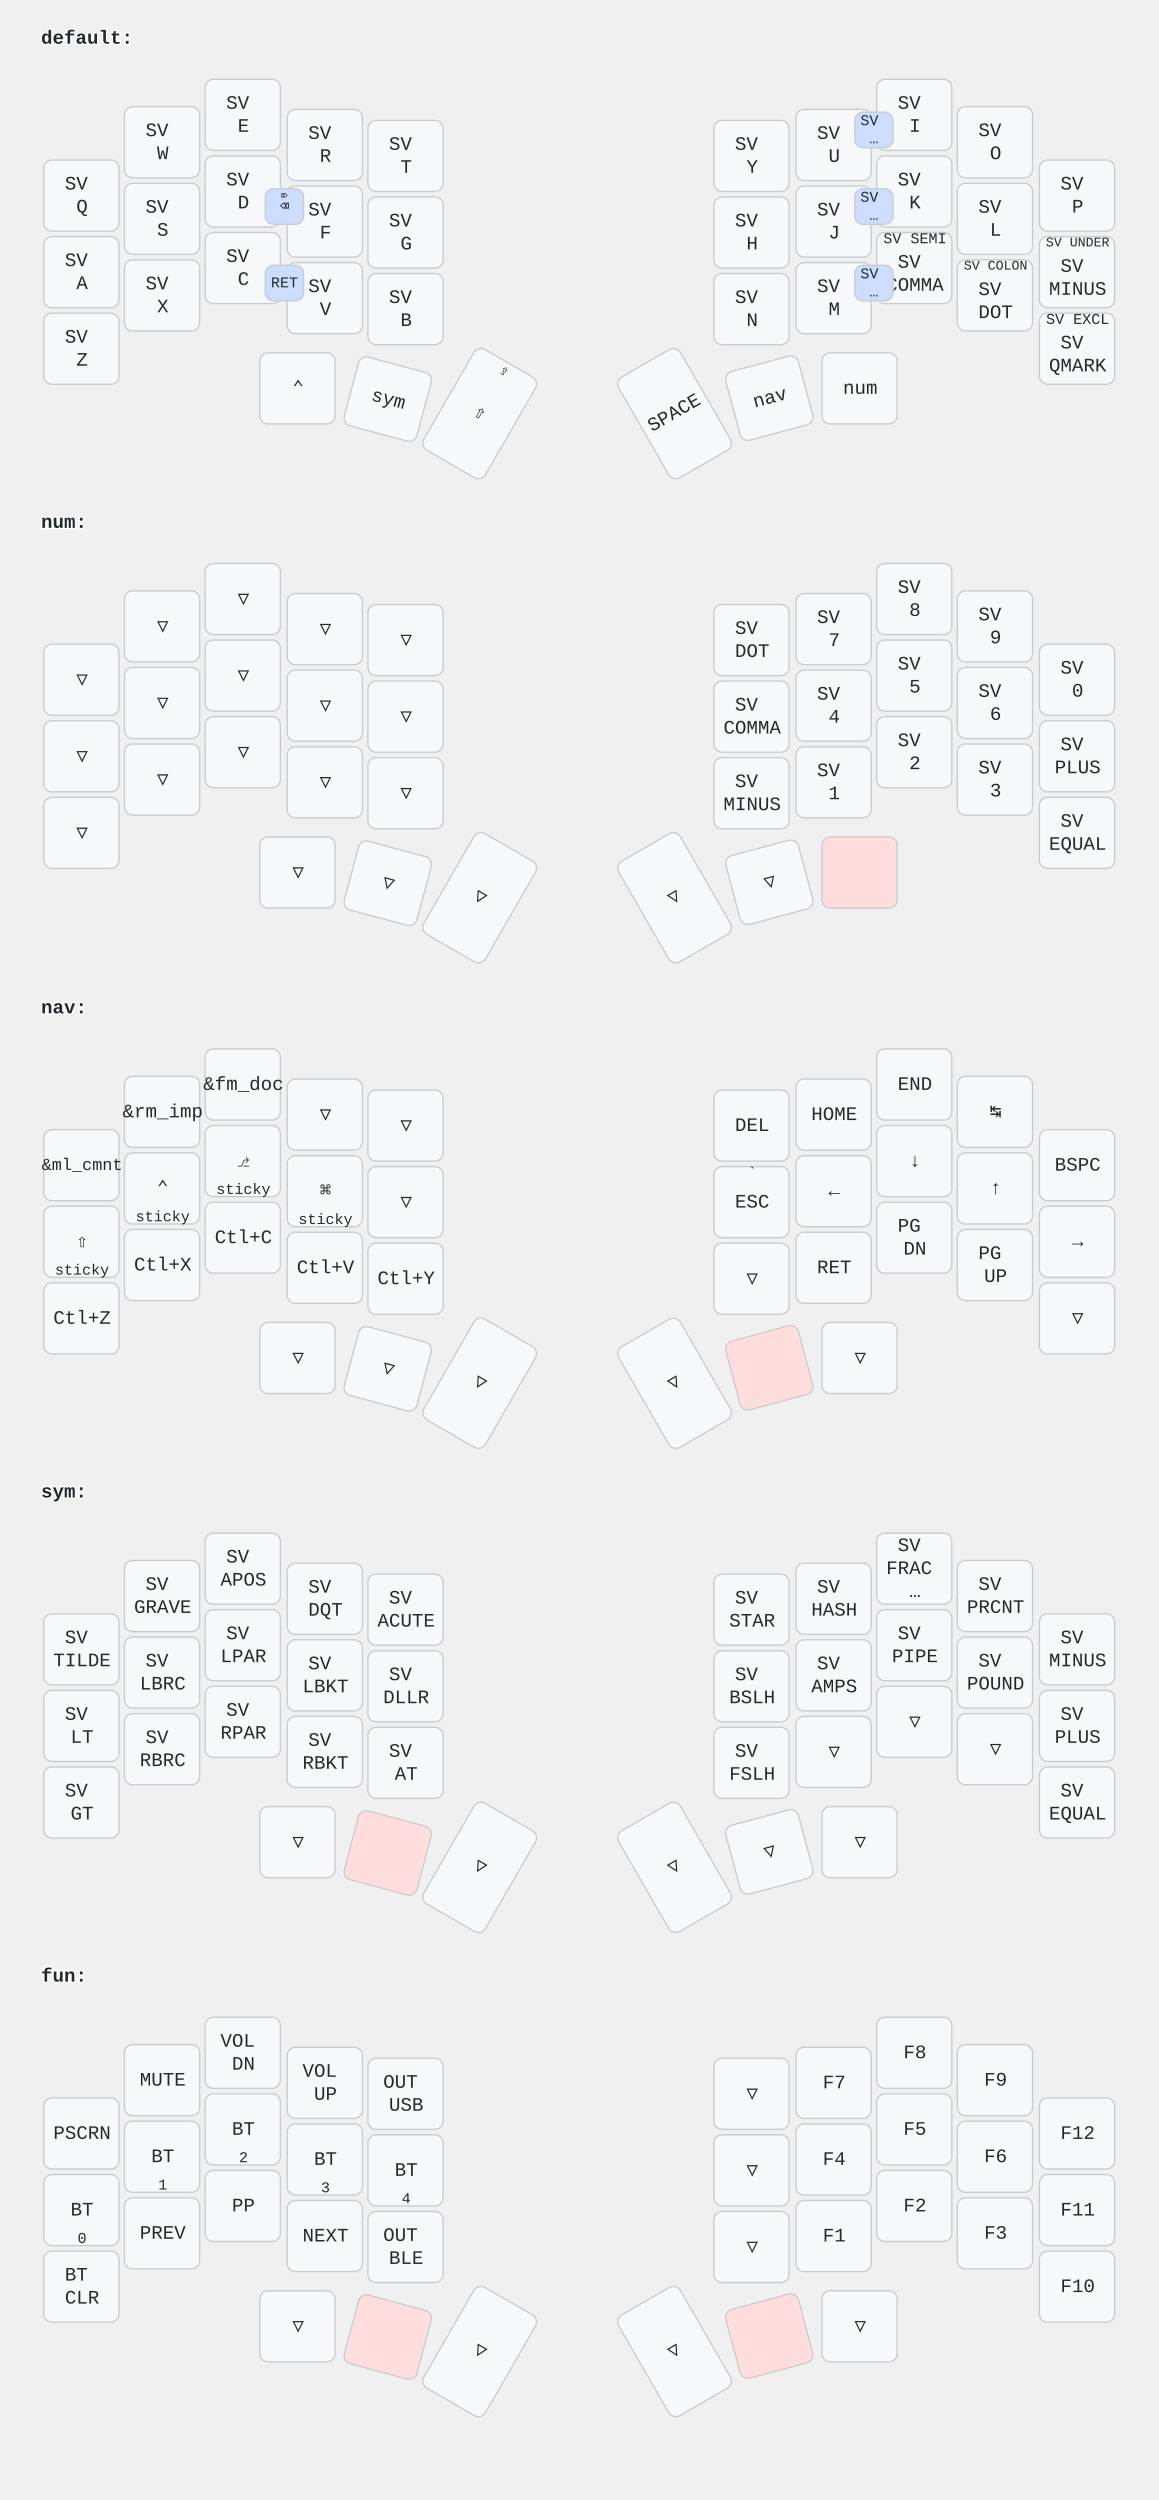
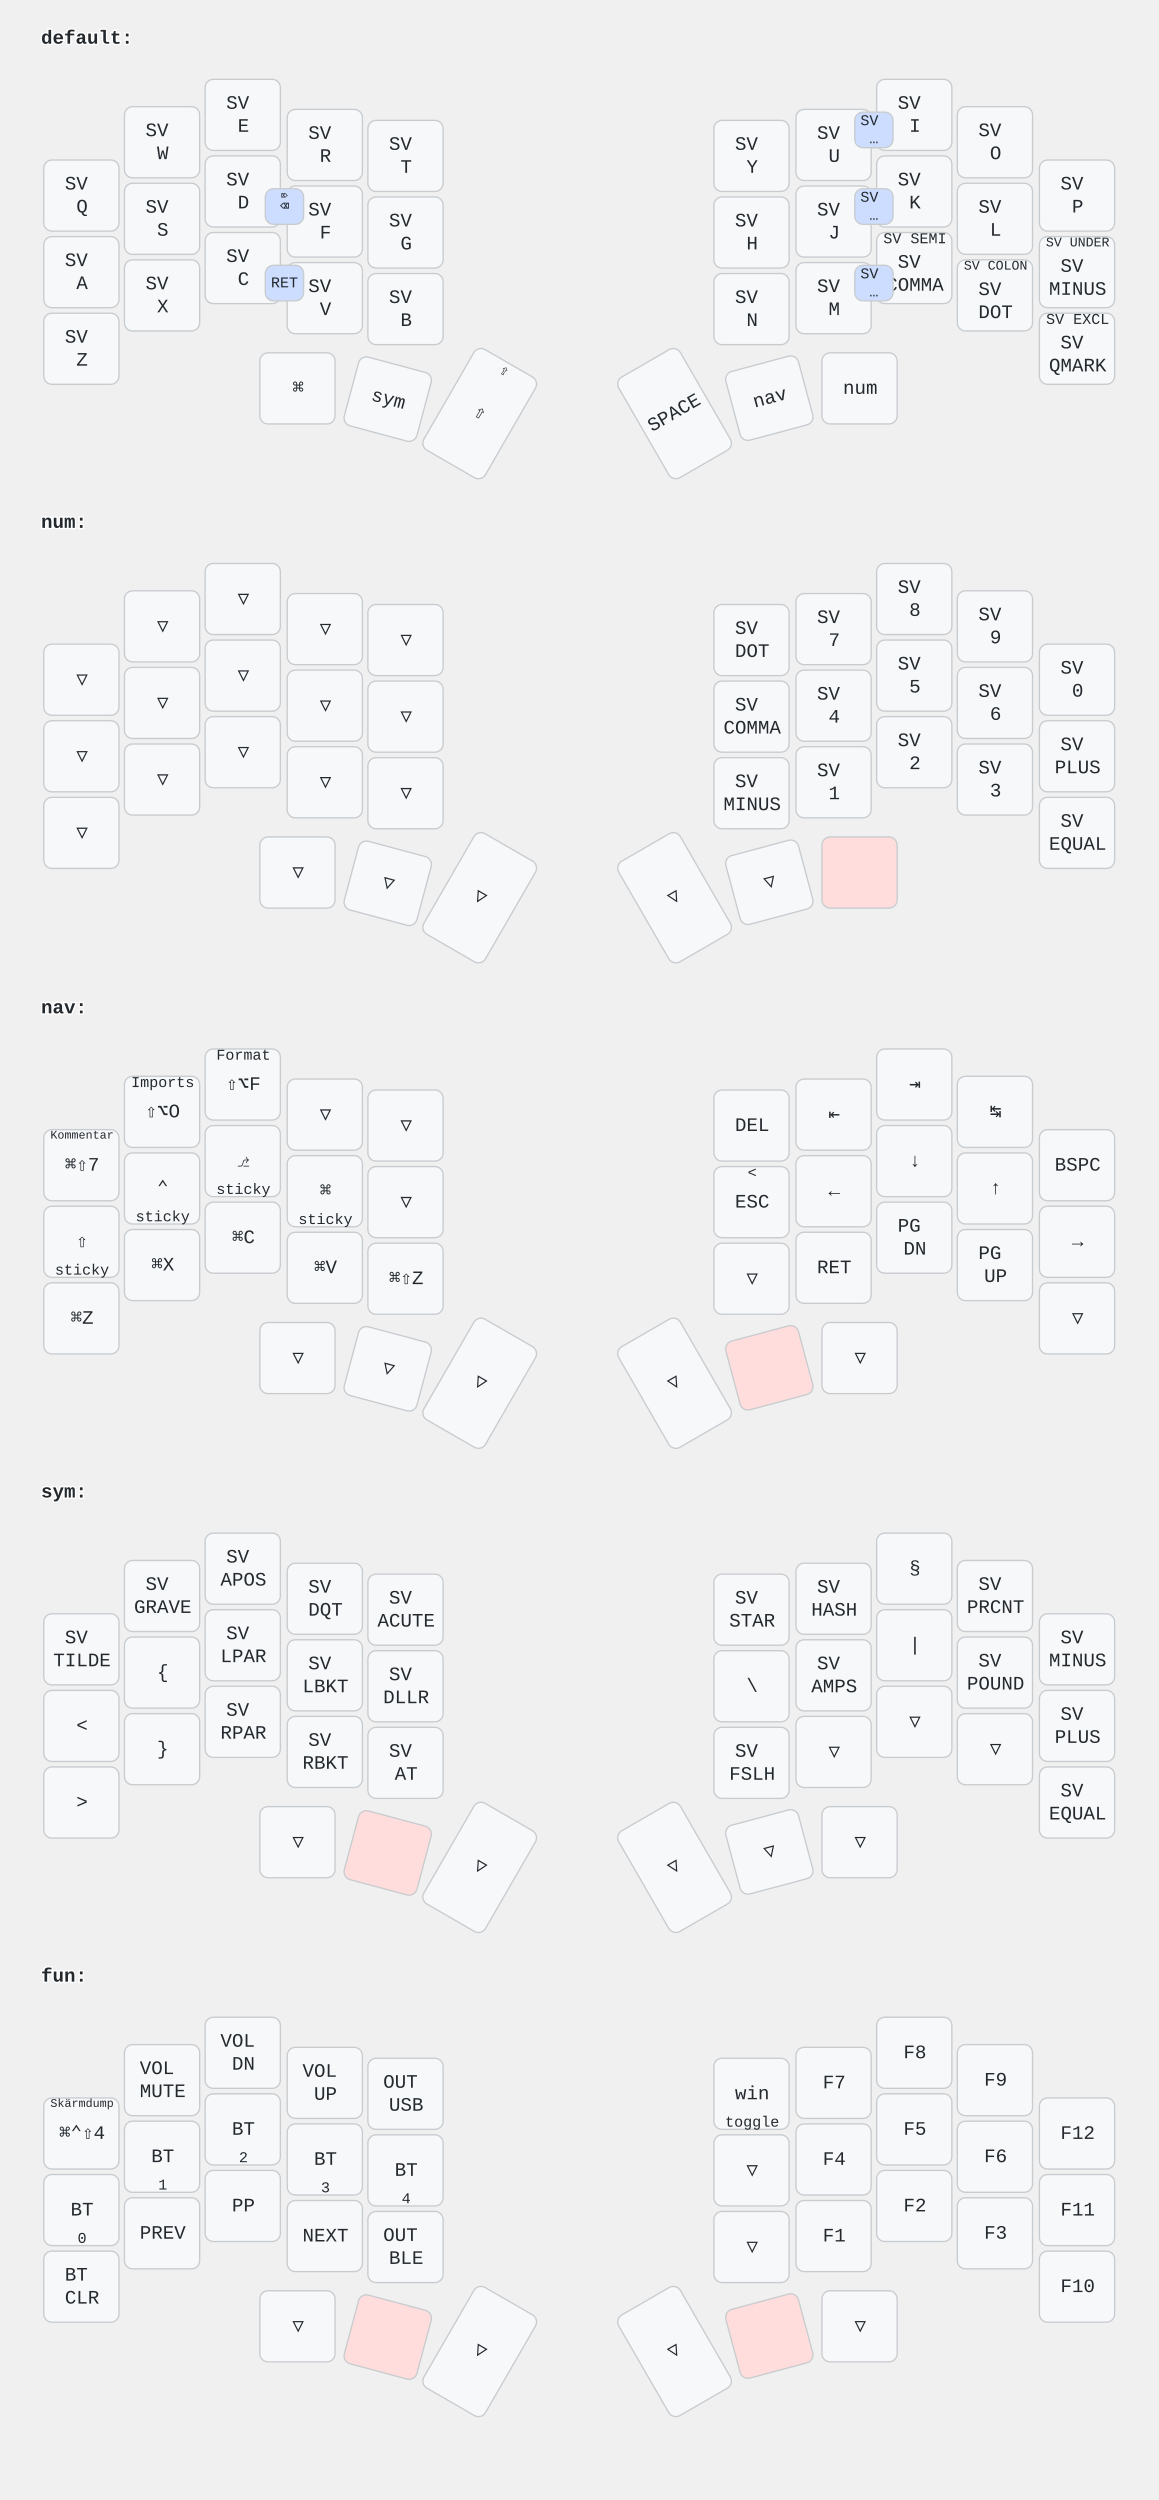
<svg xmlns="http://www.w3.org/2000/svg" width="847" height="1828" viewBox="0 0 847 1828" class="keymap">
  <style>/* font and background color specifications */
svg {
    font-family: SFMono-Regular,Consolas,Liberation Mono,Menlo,monospace;
    font-size: 14px;
    font-kerning: normal;
    text-rendering: optimizeLegibility;
    fill: #24292e;
}

/* default key styling */
rect {
    fill: #f6f8fa;
    stroke: #c9cccf;
    stroke-width: 1;
}

/* color accent for combo boxes */
rect.combo {
    fill: #cdf;
}

/* color accent for held keys */
rect.held, rect.combo.held {
    fill: #fdd;
}

/* color accent for ghost (optional) keys */
rect.ghost, rect.combo.ghost {
    fill: #ddd;
}

text {
    text-anchor: middle;
    dominant-baseline: middle;
}

/* styling for layer labels */
text.label {
    font-weight: bold;
    text-anchor: start;
    stroke: white;
    stroke-width: 2;
    paint-order: stroke;
}

/* styling for combo tap, and key hold/shifted label text */
text.combo, text.hold, text.shifted {
    font-size: 11px;
}

text.hold {
    text-anchor: middle;
    dominant-baseline: auto;
}

text.shifted {
    text-anchor: middle;
    dominant-baseline: hanging;
}

/* styling for hold/shifted label text in combo box */
text.combo.hold, text.combo.shifted {
    font-size: 8px;
}

/* styling for combo dendrons */
path {
    stroke-width: 1;
    stroke: gray;
    fill: none;
}
</style>
  <g transform="translate(30, 0)" class="layer-default">
    <text x="0" y="28" class="label" id="default">default:</text>
    <g transform="translate(0, 56)">
      <g transform="translate(30, 87)" class="key keypos-0">
        <rect rx="6" ry="6" x="-28" y="-26" width="55" height="52" class="key" />
        <text x="0" y="0" class="key tap">
          <tspan x="0" dy="-0.6em">SV</tspan>
          <tspan x="0" dy="1.2em">Q</tspan>
        </text>
      </g>
      <g transform="translate(89, 48)" class="key keypos-1">
        <rect rx="6" ry="6" x="-28" y="-26" width="55" height="52" class="key" />
        <text x="0" y="0" class="key tap">
          <tspan x="0" dy="-0.6em">SV</tspan>
          <tspan x="0" dy="1.2em">W</tspan>
        </text>
      </g>
      <g transform="translate(148, 28)" class="key keypos-2">
        <rect rx="6" ry="6" x="-28" y="-26" width="55" height="52" class="key" />
        <text x="0" y="0" class="key tap">
          <tspan x="0" dy="-0.6em">SV</tspan>
          <tspan x="0" dy="1.2em">E</tspan>
        </text>
      </g>
      <g transform="translate(208, 50)" class="key keypos-3">
        <rect rx="6" ry="6" x="-28" y="-26" width="55" height="52" class="key" />
        <text x="0" y="0" class="key tap">
          <tspan x="0" dy="-0.6em">SV</tspan>
          <tspan x="0" dy="1.2em">R</tspan>
        </text>
      </g>
      <g transform="translate(267, 58)" class="key keypos-4">
        <rect rx="6" ry="6" x="-28" y="-26" width="55" height="52" class="key" />
        <text x="0" y="0" class="key tap">
          <tspan x="0" dy="-0.6em">SV</tspan>
          <tspan x="0" dy="1.2em">T</tspan>
        </text>
      </g>
      <g transform="translate(520, 58)" class="key keypos-5">
        <rect rx="6" ry="6" x="-28" y="-26" width="55" height="52" class="key" />
        <text x="0" y="0" class="key tap">
          <tspan x="0" dy="-0.6em">SV</tspan>
          <tspan x="0" dy="1.2em">Y</tspan>
        </text>
      </g>
      <g transform="translate(580, 50)" class="key keypos-6">
        <rect rx="6" ry="6" x="-28" y="-26" width="55" height="52" class="key" />
        <text x="0" y="0" class="key tap">
          <tspan x="0" dy="-0.6em">SV</tspan>
          <tspan x="0" dy="1.2em">U</tspan>
        </text>
      </g>
      <g transform="translate(639, 28)" class="key keypos-7">
        <rect rx="6" ry="6" x="-28" y="-26" width="55" height="52" class="key" />
        <text x="0" y="0" class="key tap">
          <tspan x="0" dy="-0.6em">SV</tspan>
          <tspan x="0" dy="1.2em">I</tspan>
        </text>
      </g>
      <g transform="translate(698, 48)" class="key keypos-8">
        <rect rx="6" ry="6" x="-28" y="-26" width="55" height="52" class="key" />
        <text x="0" y="0" class="key tap">
          <tspan x="0" dy="-0.6em">SV</tspan>
          <tspan x="0" dy="1.2em">O</tspan>
        </text>
      </g>
      <g transform="translate(758, 87)" class="key keypos-9">
        <rect rx="6" ry="6" x="-28" y="-26" width="55" height="52" class="key" />
        <text x="0" y="0" class="key tap">
          <tspan x="0" dy="-0.6em">SV</tspan>
          <tspan x="0" dy="1.2em">P</tspan>
        </text>
      </g>
      <g transform="translate(30, 143)" class="key keypos-10">
        <rect rx="6" ry="6" x="-28" y="-26" width="55" height="52" class="key" />
        <text x="0" y="0" class="key tap">
          <tspan x="0" dy="-0.6em">SV</tspan>
          <tspan x="0" dy="1.2em">A</tspan>
        </text>
      </g>
      <g transform="translate(89, 104)" class="key keypos-11">
        <rect rx="6" ry="6" x="-28" y="-26" width="55" height="52" class="key" />
        <text x="0" y="0" class="key tap">
          <tspan x="0" dy="-0.6em">SV</tspan>
          <tspan x="0" dy="1.2em">S</tspan>
        </text>
      </g>
      <g transform="translate(148, 84)" class="key keypos-12">
        <rect rx="6" ry="6" x="-28" y="-26" width="55" height="52" class="key" />
        <text x="0" y="0" class="key tap">
          <tspan x="0" dy="-0.6em">SV</tspan>
          <tspan x="0" dy="1.2em">D</tspan>
        </text>
      </g>
      <g transform="translate(208, 106)" class="key keypos-13">
        <rect rx="6" ry="6" x="-28" y="-26" width="55" height="52" class="key" />
        <text x="0" y="0" class="key tap">
          <tspan x="0" dy="-0.6em">SV</tspan>
          <tspan x="0" dy="1.2em">F</tspan>
        </text>
      </g>
      <g transform="translate(267, 114)" class="key keypos-14">
        <rect rx="6" ry="6" x="-28" y="-26" width="55" height="52" class="key" />
        <text x="0" y="0" class="key tap">
          <tspan x="0" dy="-0.6em">SV</tspan>
          <tspan x="0" dy="1.2em">G</tspan>
        </text>
      </g>
      <g transform="translate(520, 114)" class="key keypos-15">
        <rect rx="6" ry="6" x="-28" y="-26" width="55" height="52" class="key" />
        <text x="0" y="0" class="key tap">
          <tspan x="0" dy="-0.6em">SV</tspan>
          <tspan x="0" dy="1.2em">H</tspan>
        </text>
      </g>
      <g transform="translate(580, 106)" class="key keypos-16">
        <rect rx="6" ry="6" x="-28" y="-26" width="55" height="52" class="key" />
        <text x="0" y="0" class="key tap">
          <tspan x="0" dy="-0.6em">SV</tspan>
          <tspan x="0" dy="1.2em">J</tspan>
        </text>
      </g>
      <g transform="translate(639, 84)" class="key keypos-17">
        <rect rx="6" ry="6" x="-28" y="-26" width="55" height="52" class="key" />
        <text x="0" y="0" class="key tap">
          <tspan x="0" dy="-0.6em">SV</tspan>
          <tspan x="0" dy="1.2em">K</tspan>
        </text>
      </g>
      <g transform="translate(698, 104)" class="key keypos-18">
        <rect rx="6" ry="6" x="-28" y="-26" width="55" height="52" class="key" />
        <text x="0" y="0" class="key tap">
          <tspan x="0" dy="-0.6em">SV</tspan>
          <tspan x="0" dy="1.2em">L</tspan>
        </text>
      </g>
      <g transform="translate(758, 143)" class="key keypos-19">
        <rect rx="6" ry="6" x="-28" y="-26" width="55" height="52" class="key" />
        <text x="0" y="0" class="key tap">
          <tspan x="0" dy="-0.3em">SV</tspan>
          <tspan x="0" dy="1.2em">MINUS</tspan>
        </text>
        <text x="0" y="-24" class="key shifted">
          <tspan style="font-size: 88%">SV UNDER</tspan>
        </text>
      </g>
      <g transform="translate(30, 199)" class="key keypos-20">
        <rect rx="6" ry="6" x="-28" y="-26" width="55" height="52" class="key" />
        <text x="0" y="0" class="key tap">
          <tspan x="0" dy="-0.6em">SV</tspan>
          <tspan x="0" dy="1.2em">Z</tspan>
        </text>
      </g>
      <g transform="translate(89, 160)" class="key keypos-21">
        <rect rx="6" ry="6" x="-28" y="-26" width="55" height="52" class="key" />
        <text x="0" y="0" class="key tap">
          <tspan x="0" dy="-0.6em">SV</tspan>
          <tspan x="0" dy="1.2em">X</tspan>
        </text>
      </g>
      <g transform="translate(148, 140)" class="key keypos-22">
        <rect rx="6" ry="6" x="-28" y="-26" width="55" height="52" class="key" />
        <text x="0" y="0" class="key tap">
          <tspan x="0" dy="-0.6em">SV</tspan>
          <tspan x="0" dy="1.2em">C</tspan>
        </text>
      </g>
      <g transform="translate(208, 162)" class="key keypos-23">
        <rect rx="6" ry="6" x="-28" y="-26" width="55" height="52" class="key" />
        <text x="0" y="0" class="key tap">
          <tspan x="0" dy="-0.6em">SV</tspan>
          <tspan x="0" dy="1.2em">V</tspan>
        </text>
      </g>
      <g transform="translate(267, 170)" class="key keypos-24">
        <rect rx="6" ry="6" x="-28" y="-26" width="55" height="52" class="key" />
        <text x="0" y="0" class="key tap">
          <tspan x="0" dy="-0.6em">SV</tspan>
          <tspan x="0" dy="1.2em">B</tspan>
        </text>
      </g>
      <g transform="translate(520, 170)" class="key keypos-25">
        <rect rx="6" ry="6" x="-28" y="-26" width="55" height="52" class="key" />
        <text x="0" y="0" class="key tap">
          <tspan x="0" dy="-0.6em">SV</tspan>
          <tspan x="0" dy="1.2em">N</tspan>
        </text>
      </g>
      <g transform="translate(580, 162)" class="key keypos-26">
        <rect rx="6" ry="6" x="-28" y="-26" width="55" height="52" class="key" />
        <text x="0" y="0" class="key tap">
          <tspan x="0" dy="-0.6em">SV</tspan>
          <tspan x="0" dy="1.2em">M</tspan>
        </text>
      </g>
      <g transform="translate(639, 140)" class="key keypos-27">
        <rect rx="6" ry="6" x="-28" y="-26" width="55" height="52" class="key" />
        <text x="0" y="0" class="key tap">
          <tspan x="0" dy="-0.3em">SV</tspan>
          <tspan x="0" dy="1.2em">COMMA</tspan>
        </text>
        <text x="0" y="-24" class="key shifted">SV SEMI</text>
      </g>
      <g transform="translate(698, 160)" class="key keypos-28">
        <rect rx="6" ry="6" x="-28" y="-26" width="55" height="52" class="key" />
        <text x="0" y="0" class="key tap">
          <tspan x="0" dy="-0.3em">SV</tspan>
          <tspan x="0" dy="1.2em">DOT</tspan>
        </text>
        <text x="0" y="-24" class="key shifted">
          <tspan style="font-size: 88%">SV COLON</tspan>
        </text>
      </g>
      <g transform="translate(758, 199)" class="key keypos-29">
        <rect rx="6" ry="6" x="-28" y="-26" width="55" height="52" class="key" />
        <text x="0" y="0" class="key tap">
          <tspan x="0" dy="-0.3em">SV</tspan>
          <tspan x="0" dy="1.2em">QMARK</tspan>
        </text>
        <text x="0" y="-24" class="key shifted">SV EXCL</text>
      </g>
      <g transform="translate(188, 228)" class="key keypos-30">
        <rect rx="6" ry="6" x="-28" y="-26" width="55" height="52" class="key" />
-         <text x="0" y="0" class="key tap">⌃</text>
+         <text x="0" y="0" class="key tap">⌘</text>
      </g>
      <g transform="translate(254, 236) rotate(15.0)" class="key keypos-31">
        <rect rx="6" ry="6" x="-28" y="-26" width="55" height="52" class="key" />
        <a href="#sym">
          <text x="0" y="0" class="key tap layer-activator">sym</text>
        </a>
      </g>
      <g transform="translate(321, 246) rotate(30.0)" class="key keypos-32">
        <rect rx="6" ry="6" x="-26" y="-42" width="52" height="85" class="key" />
        <text x="0" y="0" class="key tap">⇧</text>
        <text x="0" y="-40" class="key shifted">⇪</text>
      </g>
      <g transform="translate(463, 246) rotate(-30.0)" class="key keypos-33">
        <rect rx="6" ry="6" x="-26" y="-42" width="52" height="85" class="key" />
        <text x="0" y="0" class="key tap">SPACE</text>
      </g>
      <g transform="translate(533, 235) rotate(-15.0)" class="key keypos-34">
        <rect rx="6" ry="6" x="-28" y="-26" width="55" height="52" class="key" />
        <a href="#nav">
          <text x="0" y="0" class="key tap layer-activator">nav</text>
        </a>
      </g>
      <g transform="translate(599, 228)" class="key keypos-35">
        <rect rx="6" ry="6" x="-28" y="-26" width="55" height="52" class="key" />
        <a href="#num">
          <text x="0" y="0" class="key tap layer-activator">num</text>
        </a>
      </g>
      <g class="combo combopos-0">
        <rect rx="6" ry="6" x="595" y="26" width="28" height="26" class="combo" />
        <text x="609" y="39" class="combo tap">
          <tspan x="609" dy="-0.6em">SV</tspan>
          <tspan x="609" dy="1.2em">…</tspan>
        </text>
      </g>
      <g class="combo combopos-1">
        <rect rx="6" ry="6" x="595" y="82" width="28" height="26" class="combo" />
        <text x="609" y="95" class="combo tap">
          <tspan x="609" dy="-0.6em">SV</tspan>
          <tspan x="609" dy="1.2em">…</tspan>
        </text>
      </g>
      <g class="combo combopos-2">
        <rect rx="6" ry="6" x="595" y="138" width="28" height="26" class="combo" />
        <text x="609" y="151" class="combo tap">
          <tspan x="609" dy="-0.6em">SV</tspan>
          <tspan x="609" dy="1.2em">…</tspan>
        </text>
      </g>
      <g class="combo combopos-3">
        <rect rx="6" ry="6" x="164" y="82" width="28" height="26" class="combo" />
        <text x="178" y="95" class="combo tap">⌫</text>
        <text x="178" y="84" class="combo shifted">⌦</text>
      </g>
      <g class="combo combopos-4">
        <rect rx="6" ry="6" x="164" y="138" width="28" height="26" class="combo" />
        <text x="178" y="151" class="combo tap">RET</text>
      </g>
    </g>
  </g>
  <g transform="translate(30, 354)" class="layer-num">
    <text x="0" y="28" class="label" id="num">num:</text>
    <g transform="translate(0, 56)">
      <g transform="translate(30, 87)" class="key trans keypos-0">
        <rect rx="6" ry="6" x="-28" y="-26" width="55" height="52" class="key trans" />
        <text x="0" y="0" class="key trans tap">▽</text>
      </g>
      <g transform="translate(89, 48)" class="key trans keypos-1">
        <rect rx="6" ry="6" x="-28" y="-26" width="55" height="52" class="key trans" />
        <text x="0" y="0" class="key trans tap">▽</text>
      </g>
      <g transform="translate(148, 28)" class="key trans keypos-2">
        <rect rx="6" ry="6" x="-28" y="-26" width="55" height="52" class="key trans" />
        <text x="0" y="0" class="key trans tap">▽</text>
      </g>
      <g transform="translate(208, 50)" class="key trans keypos-3">
        <rect rx="6" ry="6" x="-28" y="-26" width="55" height="52" class="key trans" />
        <text x="0" y="0" class="key trans tap">▽</text>
      </g>
      <g transform="translate(267, 58)" class="key trans keypos-4">
        <rect rx="6" ry="6" x="-28" y="-26" width="55" height="52" class="key trans" />
        <text x="0" y="0" class="key trans tap">▽</text>
      </g>
      <g transform="translate(520, 58)" class="key keypos-5">
        <rect rx="6" ry="6" x="-28" y="-26" width="55" height="52" class="key" />
        <text x="0" y="0" class="key tap">
          <tspan x="0" dy="-0.6em">SV</tspan>
          <tspan x="0" dy="1.2em">DOT</tspan>
        </text>
      </g>
      <g transform="translate(580, 50)" class="key keypos-6">
        <rect rx="6" ry="6" x="-28" y="-26" width="55" height="52" class="key" />
        <text x="0" y="0" class="key tap">
          <tspan x="0" dy="-0.6em">SV</tspan>
          <tspan x="0" dy="1.2em">7</tspan>
        </text>
      </g>
      <g transform="translate(639, 28)" class="key keypos-7">
        <rect rx="6" ry="6" x="-28" y="-26" width="55" height="52" class="key" />
        <text x="0" y="0" class="key tap">
          <tspan x="0" dy="-0.6em">SV</tspan>
          <tspan x="0" dy="1.2em">8</tspan>
        </text>
      </g>
      <g transform="translate(698, 48)" class="key keypos-8">
        <rect rx="6" ry="6" x="-28" y="-26" width="55" height="52" class="key" />
        <text x="0" y="0" class="key tap">
          <tspan x="0" dy="-0.6em">SV</tspan>
          <tspan x="0" dy="1.2em">9</tspan>
        </text>
      </g>
      <g transform="translate(758, 87)" class="key keypos-9">
        <rect rx="6" ry="6" x="-28" y="-26" width="55" height="52" class="key" />
        <text x="0" y="0" class="key tap">
          <tspan x="0" dy="-0.6em">SV</tspan>
          <tspan x="0" dy="1.2em">0</tspan>
        </text>
      </g>
      <g transform="translate(30, 143)" class="key trans keypos-10">
        <rect rx="6" ry="6" x="-28" y="-26" width="55" height="52" class="key trans" />
        <text x="0" y="0" class="key trans tap">▽</text>
      </g>
      <g transform="translate(89, 104)" class="key trans keypos-11">
        <rect rx="6" ry="6" x="-28" y="-26" width="55" height="52" class="key trans" />
        <text x="0" y="0" class="key trans tap">▽</text>
      </g>
      <g transform="translate(148, 84)" class="key trans keypos-12">
        <rect rx="6" ry="6" x="-28" y="-26" width="55" height="52" class="key trans" />
        <text x="0" y="0" class="key trans tap">▽</text>
      </g>
      <g transform="translate(208, 106)" class="key trans keypos-13">
        <rect rx="6" ry="6" x="-28" y="-26" width="55" height="52" class="key trans" />
        <text x="0" y="0" class="key trans tap">▽</text>
      </g>
      <g transform="translate(267, 114)" class="key trans keypos-14">
        <rect rx="6" ry="6" x="-28" y="-26" width="55" height="52" class="key trans" />
        <text x="0" y="0" class="key trans tap">▽</text>
      </g>
      <g transform="translate(520, 114)" class="key keypos-15">
        <rect rx="6" ry="6" x="-28" y="-26" width="55" height="52" class="key" />
        <text x="0" y="0" class="key tap">
          <tspan x="0" dy="-0.6em">SV</tspan>
          <tspan x="0" dy="1.2em">COMMA</tspan>
        </text>
      </g>
      <g transform="translate(580, 106)" class="key keypos-16">
        <rect rx="6" ry="6" x="-28" y="-26" width="55" height="52" class="key" />
        <text x="0" y="0" class="key tap">
          <tspan x="0" dy="-0.6em">SV</tspan>
          <tspan x="0" dy="1.2em">4</tspan>
        </text>
      </g>
      <g transform="translate(639, 84)" class="key keypos-17">
        <rect rx="6" ry="6" x="-28" y="-26" width="55" height="52" class="key" />
        <text x="0" y="0" class="key tap">
          <tspan x="0" dy="-0.6em">SV</tspan>
          <tspan x="0" dy="1.2em">5</tspan>
        </text>
      </g>
      <g transform="translate(698, 104)" class="key keypos-18">
        <rect rx="6" ry="6" x="-28" y="-26" width="55" height="52" class="key" />
        <text x="0" y="0" class="key tap">
          <tspan x="0" dy="-0.6em">SV</tspan>
          <tspan x="0" dy="1.2em">6</tspan>
        </text>
      </g>
      <g transform="translate(758, 143)" class="key keypos-19">
        <rect rx="6" ry="6" x="-28" y="-26" width="55" height="52" class="key" />
        <text x="0" y="0" class="key tap">
          <tspan x="0" dy="-0.6em">SV</tspan>
          <tspan x="0" dy="1.2em">PLUS</tspan>
        </text>
      </g>
      <g transform="translate(30, 199)" class="key trans keypos-20">
        <rect rx="6" ry="6" x="-28" y="-26" width="55" height="52" class="key trans" />
        <text x="0" y="0" class="key trans tap">▽</text>
      </g>
      <g transform="translate(89, 160)" class="key trans keypos-21">
        <rect rx="6" ry="6" x="-28" y="-26" width="55" height="52" class="key trans" />
        <text x="0" y="0" class="key trans tap">▽</text>
      </g>
      <g transform="translate(148, 140)" class="key trans keypos-22">
        <rect rx="6" ry="6" x="-28" y="-26" width="55" height="52" class="key trans" />
        <text x="0" y="0" class="key trans tap">▽</text>
      </g>
      <g transform="translate(208, 162)" class="key trans keypos-23">
        <rect rx="6" ry="6" x="-28" y="-26" width="55" height="52" class="key trans" />
        <text x="0" y="0" class="key trans tap">▽</text>
      </g>
      <g transform="translate(267, 170)" class="key trans keypos-24">
        <rect rx="6" ry="6" x="-28" y="-26" width="55" height="52" class="key trans" />
        <text x="0" y="0" class="key trans tap">▽</text>
      </g>
      <g transform="translate(520, 170)" class="key keypos-25">
        <rect rx="6" ry="6" x="-28" y="-26" width="55" height="52" class="key" />
        <text x="0" y="0" class="key tap">
          <tspan x="0" dy="-0.6em">SV</tspan>
          <tspan x="0" dy="1.2em">MINUS</tspan>
        </text>
      </g>
      <g transform="translate(580, 162)" class="key keypos-26">
        <rect rx="6" ry="6" x="-28" y="-26" width="55" height="52" class="key" />
        <text x="0" y="0" class="key tap">
          <tspan x="0" dy="-0.6em">SV</tspan>
          <tspan x="0" dy="1.2em">1</tspan>
        </text>
      </g>
      <g transform="translate(639, 140)" class="key keypos-27">
        <rect rx="6" ry="6" x="-28" y="-26" width="55" height="52" class="key" />
        <text x="0" y="0" class="key tap">
          <tspan x="0" dy="-0.6em">SV</tspan>
          <tspan x="0" dy="1.2em">2</tspan>
        </text>
      </g>
      <g transform="translate(698, 160)" class="key keypos-28">
        <rect rx="6" ry="6" x="-28" y="-26" width="55" height="52" class="key" />
        <text x="0" y="0" class="key tap">
          <tspan x="0" dy="-0.6em">SV</tspan>
          <tspan x="0" dy="1.2em">3</tspan>
        </text>
      </g>
      <g transform="translate(758, 199)" class="key keypos-29">
        <rect rx="6" ry="6" x="-28" y="-26" width="55" height="52" class="key" />
        <text x="0" y="0" class="key tap">
          <tspan x="0" dy="-0.6em">SV</tspan>
          <tspan x="0" dy="1.2em">EQUAL</tspan>
        </text>
      </g>
      <g transform="translate(188, 228)" class="key trans keypos-30">
        <rect rx="6" ry="6" x="-28" y="-26" width="55" height="52" class="key trans" />
        <text x="0" y="0" class="key trans tap">▽</text>
      </g>
      <g transform="translate(254, 236) rotate(15.0)" class="key trans keypos-31">
        <rect rx="6" ry="6" x="-28" y="-26" width="55" height="52" class="key trans" />
        <text x="0" y="0" class="key trans tap">▽</text>
      </g>
      <g transform="translate(321, 246) rotate(30.0)" class="key trans keypos-32">
        <rect rx="6" ry="6" x="-26" y="-42" width="52" height="85" class="key trans" />
        <text x="0" y="0" class="key trans tap">▽</text>
      </g>
      <g transform="translate(463, 246) rotate(-30.0)" class="key trans keypos-33">
        <rect rx="6" ry="6" x="-26" y="-42" width="52" height="85" class="key trans" />
        <text x="0" y="0" class="key trans tap">▽</text>
      </g>
      <g transform="translate(533, 235) rotate(-15.0)" class="key trans keypos-34">
        <rect rx="6" ry="6" x="-28" y="-26" width="55" height="52" class="key trans" />
        <text x="0" y="0" class="key trans tap">▽</text>
      </g>
      <g transform="translate(599, 228)" class="key held keypos-35">
        <rect rx="6" ry="6" x="-28" y="-26" width="55" height="52" class="key held" />
      </g>
    </g>
  </g>
  <g transform="translate(30, 709)" class="layer-nav">
    <text x="0" y="28" class="label" id="nav">nav:</text>
    <g transform="translate(0, 56)">
      <g transform="translate(30, 87)" class="key keypos-0">
        <rect rx="6" ry="6" x="-28" y="-26" width="55" height="52" class="key" />
-         <text x="0" y="0" class="key tap">
-           <tspan style="font-size: 88%">&amp;ml_cmnt</tspan>
+         <text x="0" y="0" class="key tap">⌘⇧7</text>
+         <text x="0" y="-24" class="key shifted">
+           <tspan style="font-size: 78%">Kommentar</tspan>
        </text>
      </g>
      <g transform="translate(89, 48)" class="key keypos-1">
        <rect rx="6" ry="6" x="-28" y="-26" width="55" height="52" class="key" />
-         <text x="0" y="0" class="key tap">&amp;rm_imp</text>
+         <text x="0" y="0" class="key tap">⇧⌥O</text>
+         <text x="0" y="-24" class="key shifted">Imports</text>
      </g>
      <g transform="translate(148, 28)" class="key keypos-2">
        <rect rx="6" ry="6" x="-28" y="-26" width="55" height="52" class="key" />
-         <text x="0" y="0" class="key tap">&amp;fm_doc</text>
+         <text x="0" y="0" class="key tap">⇧⌥F</text>
+         <text x="0" y="-24" class="key shifted">Format</text>
      </g>
      <g transform="translate(208, 50)" class="key trans keypos-3">
        <rect rx="6" ry="6" x="-28" y="-26" width="55" height="52" class="key trans" />
        <text x="0" y="0" class="key trans tap">▽</text>
      </g>
      <g transform="translate(267, 58)" class="key trans keypos-4">
        <rect rx="6" ry="6" x="-28" y="-26" width="55" height="52" class="key trans" />
        <text x="0" y="0" class="key trans tap">▽</text>
      </g>
      <g transform="translate(520, 58)" class="key keypos-5">
        <rect rx="6" ry="6" x="-28" y="-26" width="55" height="52" class="key" />
        <text x="0" y="0" class="key tap">DEL</text>
      </g>
      <g transform="translate(580, 50)" class="key keypos-6">
        <rect rx="6" ry="6" x="-28" y="-26" width="55" height="52" class="key" />
-         <text x="0" y="0" class="key tap">HOME</text>
+         <text x="0" y="0" class="key tap">⇤</text>
      </g>
      <g transform="translate(639, 28)" class="key keypos-7">
        <rect rx="6" ry="6" x="-28" y="-26" width="55" height="52" class="key" />
-         <text x="0" y="0" class="key tap">END</text>
+         <text x="0" y="0" class="key tap">⇥</text>
      </g>
      <g transform="translate(698, 48)" class="key keypos-8">
        <rect rx="6" ry="6" x="-28" y="-26" width="55" height="52" class="key" />
        <text x="0" y="0" class="key tap">↹</text>
      </g>
      <g transform="translate(758, 87)" class="key keypos-9">
        <rect rx="6" ry="6" x="-28" y="-26" width="55" height="52" class="key" />
        <text x="0" y="0" class="key tap">BSPC</text>
      </g>
      <g transform="translate(30, 143)" class="key keypos-10">
        <rect rx="6" ry="6" x="-28" y="-26" width="55" height="52" class="key" />
        <text x="0" y="0" class="key tap">⇧</text>
        <text x="0" y="24" class="key hold">sticky</text>
      </g>
      <g transform="translate(89, 104)" class="key keypos-11">
        <rect rx="6" ry="6" x="-28" y="-26" width="55" height="52" class="key" />
        <text x="0" y="0" class="key tap">⌃</text>
        <text x="0" y="24" class="key hold">sticky</text>
      </g>
      <g transform="translate(148, 84)" class="key keypos-12">
        <rect rx="6" ry="6" x="-28" y="-26" width="55" height="52" class="key" />
        <text x="0" y="0" class="key tap">⎇</text>
        <text x="0" y="24" class="key hold">sticky</text>
      </g>
      <g transform="translate(208, 106)" class="key keypos-13">
        <rect rx="6" ry="6" x="-28" y="-26" width="55" height="52" class="key" />
        <text x="0" y="0" class="key tap">⌘</text>
        <text x="0" y="24" class="key hold">sticky</text>
      </g>
      <g transform="translate(267, 114)" class="key trans keypos-14">
        <rect rx="6" ry="6" x="-28" y="-26" width="55" height="52" class="key trans" />
        <text x="0" y="0" class="key trans tap">▽</text>
      </g>
      <g transform="translate(520, 114)" class="key keypos-15">
        <rect rx="6" ry="6" x="-28" y="-26" width="55" height="52" class="key" />
        <text x="0" y="0" class="key tap">ESC</text>
-         <text x="0" y="-24" class="key shifted">`</text>
+         <text x="0" y="-24" class="key shifted">&lt;</text>
      </g>
      <g transform="translate(580, 106)" class="key keypos-16">
        <rect rx="6" ry="6" x="-28" y="-26" width="55" height="52" class="key" />
        <text x="0" y="0" class="key tap">←</text>
      </g>
      <g transform="translate(639, 84)" class="key keypos-17">
        <rect rx="6" ry="6" x="-28" y="-26" width="55" height="52" class="key" />
        <text x="0" y="0" class="key tap">↓</text>
      </g>
      <g transform="translate(698, 104)" class="key keypos-18">
        <rect rx="6" ry="6" x="-28" y="-26" width="55" height="52" class="key" />
        <text x="0" y="0" class="key tap">↑</text>
      </g>
      <g transform="translate(758, 143)" class="key keypos-19">
        <rect rx="6" ry="6" x="-28" y="-26" width="55" height="52" class="key" />
        <text x="0" y="0" class="key tap">→</text>
      </g>
      <g transform="translate(30, 199)" class="key keypos-20">
        <rect rx="6" ry="6" x="-28" y="-26" width="55" height="52" class="key" />
-         <text x="0" y="0" class="key tap">Ctl+Z</text>
+         <text x="0" y="0" class="key tap">⌘Z</text>
      </g>
      <g transform="translate(89, 160)" class="key keypos-21">
        <rect rx="6" ry="6" x="-28" y="-26" width="55" height="52" class="key" />
-         <text x="0" y="0" class="key tap">Ctl+X</text>
+         <text x="0" y="0" class="key tap">⌘X</text>
      </g>
      <g transform="translate(148, 140)" class="key keypos-22">
        <rect rx="6" ry="6" x="-28" y="-26" width="55" height="52" class="key" />
-         <text x="0" y="0" class="key tap">Ctl+C</text>
+         <text x="0" y="0" class="key tap">⌘C</text>
      </g>
      <g transform="translate(208, 162)" class="key keypos-23">
        <rect rx="6" ry="6" x="-28" y="-26" width="55" height="52" class="key" />
-         <text x="0" y="0" class="key tap">Ctl+V</text>
+         <text x="0" y="0" class="key tap">⌘V</text>
      </g>
      <g transform="translate(267, 170)" class="key keypos-24">
        <rect rx="6" ry="6" x="-28" y="-26" width="55" height="52" class="key" />
-         <text x="0" y="0" class="key tap">Ctl+Y</text>
+         <text x="0" y="0" class="key tap">⌘⇧Z</text>
      </g>
      <g transform="translate(520, 170)" class="key trans keypos-25">
        <rect rx="6" ry="6" x="-28" y="-26" width="55" height="52" class="key trans" />
        <text x="0" y="0" class="key trans tap">▽</text>
      </g>
      <g transform="translate(580, 162)" class="key keypos-26">
        <rect rx="6" ry="6" x="-28" y="-26" width="55" height="52" class="key" />
        <text x="0" y="0" class="key tap">RET</text>
      </g>
      <g transform="translate(639, 140)" class="key keypos-27">
        <rect rx="6" ry="6" x="-28" y="-26" width="55" height="52" class="key" />
        <text x="0" y="0" class="key tap">
          <tspan x="0" dy="-0.6em">PG</tspan>
          <tspan x="0" dy="1.2em">DN</tspan>
        </text>
      </g>
      <g transform="translate(698, 160)" class="key keypos-28">
        <rect rx="6" ry="6" x="-28" y="-26" width="55" height="52" class="key" />
        <text x="0" y="0" class="key tap">
          <tspan x="0" dy="-0.6em">PG</tspan>
          <tspan x="0" dy="1.2em">UP</tspan>
        </text>
      </g>
      <g transform="translate(758, 199)" class="key trans keypos-29">
        <rect rx="6" ry="6" x="-28" y="-26" width="55" height="52" class="key trans" />
        <text x="0" y="0" class="key trans tap">▽</text>
      </g>
      <g transform="translate(188, 228)" class="key trans keypos-30">
        <rect rx="6" ry="6" x="-28" y="-26" width="55" height="52" class="key trans" />
        <text x="0" y="0" class="key trans tap">▽</text>
      </g>
      <g transform="translate(254, 236) rotate(15.0)" class="key trans keypos-31">
        <rect rx="6" ry="6" x="-28" y="-26" width="55" height="52" class="key trans" />
        <text x="0" y="0" class="key trans tap">▽</text>
      </g>
      <g transform="translate(321, 246) rotate(30.0)" class="key trans keypos-32">
        <rect rx="6" ry="6" x="-26" y="-42" width="52" height="85" class="key trans" />
        <text x="0" y="0" class="key trans tap">▽</text>
      </g>
      <g transform="translate(463, 246) rotate(-30.0)" class="key trans keypos-33">
        <rect rx="6" ry="6" x="-26" y="-42" width="52" height="85" class="key trans" />
        <text x="0" y="0" class="key trans tap">▽</text>
      </g>
      <g transform="translate(533, 235) rotate(-15.0)" class="key held keypos-34">
        <rect rx="6" ry="6" x="-28" y="-26" width="55" height="52" class="key held" />
      </g>
      <g transform="translate(599, 228)" class="key trans keypos-35">
        <rect rx="6" ry="6" x="-28" y="-26" width="55" height="52" class="key trans" />
        <text x="0" y="0" class="key trans tap">▽</text>
      </g>
    </g>
  </g>
  <g transform="translate(30, 1063)" class="layer-sym">
    <text x="0" y="28" class="label" id="sym">sym:</text>
    <g transform="translate(0, 56)">
      <g transform="translate(30, 87)" class="key keypos-0">
        <rect rx="6" ry="6" x="-28" y="-26" width="55" height="52" class="key" />
        <text x="0" y="0" class="key tap">
          <tspan x="0" dy="-0.6em">SV</tspan>
          <tspan x="0" dy="1.2em">TILDE</tspan>
        </text>
      </g>
      <g transform="translate(89, 48)" class="key keypos-1">
        <rect rx="6" ry="6" x="-28" y="-26" width="55" height="52" class="key" />
        <text x="0" y="0" class="key tap">
          <tspan x="0" dy="-0.6em">SV</tspan>
          <tspan x="0" dy="1.2em">GRAVE</tspan>
        </text>
      </g>
      <g transform="translate(148, 28)" class="key keypos-2">
        <rect rx="6" ry="6" x="-28" y="-26" width="55" height="52" class="key" />
        <text x="0" y="0" class="key tap">
          <tspan x="0" dy="-0.6em">SV</tspan>
          <tspan x="0" dy="1.2em">APOS</tspan>
        </text>
      </g>
      <g transform="translate(208, 50)" class="key keypos-3">
        <rect rx="6" ry="6" x="-28" y="-26" width="55" height="52" class="key" />
        <text x="0" y="0" class="key tap">
          <tspan x="0" dy="-0.6em">SV</tspan>
          <tspan x="0" dy="1.2em">DQT</tspan>
        </text>
      </g>
      <g transform="translate(267, 58)" class="key keypos-4">
        <rect rx="6" ry="6" x="-28" y="-26" width="55" height="52" class="key" />
        <text x="0" y="0" class="key tap">
          <tspan x="0" dy="-0.6em">SV</tspan>
          <tspan x="0" dy="1.2em">ACUTE</tspan>
        </text>
      </g>
      <g transform="translate(520, 58)" class="key keypos-5">
        <rect rx="6" ry="6" x="-28" y="-26" width="55" height="52" class="key" />
        <text x="0" y="0" class="key tap">
          <tspan x="0" dy="-0.6em">SV</tspan>
          <tspan x="0" dy="1.2em">STAR</tspan>
        </text>
      </g>
      <g transform="translate(580, 50)" class="key keypos-6">
        <rect rx="6" ry="6" x="-28" y="-26" width="55" height="52" class="key" />
        <text x="0" y="0" class="key tap">
          <tspan x="0" dy="-0.6em">SV</tspan>
          <tspan x="0" dy="1.2em">HASH</tspan>
        </text>
      </g>
      <g transform="translate(639, 28)" class="key keypos-7">
        <rect rx="6" ry="6" x="-28" y="-26" width="55" height="52" class="key" />
-         <text x="0" y="0" class="key tap">
-           <tspan x="0" dy="-1.2em">SV</tspan>
-           <tspan x="0" dy="1.2em">FRAC</tspan>
-           <tspan x="0" dy="1.2em">…</tspan>
-         </text>
+         <text x="0" y="0" class="key tap">§</text>
      </g>
      <g transform="translate(698, 48)" class="key keypos-8">
        <rect rx="6" ry="6" x="-28" y="-26" width="55" height="52" class="key" />
        <text x="0" y="0" class="key tap">
          <tspan x="0" dy="-0.6em">SV</tspan>
          <tspan x="0" dy="1.2em">PRCNT</tspan>
        </text>
      </g>
      <g transform="translate(758, 87)" class="key keypos-9">
        <rect rx="6" ry="6" x="-28" y="-26" width="55" height="52" class="key" />
        <text x="0" y="0" class="key tap">
          <tspan x="0" dy="-0.6em">SV</tspan>
          <tspan x="0" dy="1.2em">MINUS</tspan>
        </text>
      </g>
      <g transform="translate(30, 143)" class="key keypos-10">
        <rect rx="6" ry="6" x="-28" y="-26" width="55" height="52" class="key" />
-         <text x="0" y="0" class="key tap">
-           <tspan x="0" dy="-0.6em">SV</tspan>
-           <tspan x="0" dy="1.2em">LT</tspan>
-         </text>
+         <text x="0" y="0" class="key tap">&lt;</text>
      </g>
      <g transform="translate(89, 104)" class="key keypos-11">
        <rect rx="6" ry="6" x="-28" y="-26" width="55" height="52" class="key" />
-         <text x="0" y="0" class="key tap">
-           <tspan x="0" dy="-0.6em">SV</tspan>
-           <tspan x="0" dy="1.2em">LBRC</tspan>
-         </text>
+         <text x="0" y="0" class="key tap">{</text>
      </g>
      <g transform="translate(148, 84)" class="key keypos-12">
        <rect rx="6" ry="6" x="-28" y="-26" width="55" height="52" class="key" />
        <text x="0" y="0" class="key tap">
          <tspan x="0" dy="-0.6em">SV</tspan>
          <tspan x="0" dy="1.2em">LPAR</tspan>
        </text>
      </g>
      <g transform="translate(208, 106)" class="key keypos-13">
        <rect rx="6" ry="6" x="-28" y="-26" width="55" height="52" class="key" />
        <text x="0" y="0" class="key tap">
          <tspan x="0" dy="-0.6em">SV</tspan>
          <tspan x="0" dy="1.2em">LBKT</tspan>
        </text>
      </g>
      <g transform="translate(267, 114)" class="key keypos-14">
        <rect rx="6" ry="6" x="-28" y="-26" width="55" height="52" class="key" />
        <text x="0" y="0" class="key tap">
          <tspan x="0" dy="-0.6em">SV</tspan>
          <tspan x="0" dy="1.2em">DLLR</tspan>
        </text>
      </g>
      <g transform="translate(520, 114)" class="key keypos-15">
        <rect rx="6" ry="6" x="-28" y="-26" width="55" height="52" class="key" />
-         <text x="0" y="0" class="key tap">
-           <tspan x="0" dy="-0.6em">SV</tspan>
-           <tspan x="0" dy="1.2em">BSLH</tspan>
-         </text>
+         <text x="0" y="0" class="key tap">\</text>
      </g>
      <g transform="translate(580, 106)" class="key keypos-16">
        <rect rx="6" ry="6" x="-28" y="-26" width="55" height="52" class="key" />
        <text x="0" y="0" class="key tap">
          <tspan x="0" dy="-0.6em">SV</tspan>
          <tspan x="0" dy="1.2em">AMPS</tspan>
        </text>
      </g>
      <g transform="translate(639, 84)" class="key keypos-17">
        <rect rx="6" ry="6" x="-28" y="-26" width="55" height="52" class="key" />
-         <text x="0" y="0" class="key tap">
-           <tspan x="0" dy="-0.6em">SV</tspan>
-           <tspan x="0" dy="1.2em">PIPE</tspan>
-         </text>
+         <text x="0" y="0" class="key tap">|</text>
      </g>
      <g transform="translate(698, 104)" class="key keypos-18">
        <rect rx="6" ry="6" x="-28" y="-26" width="55" height="52" class="key" />
        <text x="0" y="0" class="key tap">
          <tspan x="0" dy="-0.6em">SV</tspan>
          <tspan x="0" dy="1.2em">POUND</tspan>
        </text>
      </g>
      <g transform="translate(758, 143)" class="key keypos-19">
        <rect rx="6" ry="6" x="-28" y="-26" width="55" height="52" class="key" />
        <text x="0" y="0" class="key tap">
          <tspan x="0" dy="-0.6em">SV</tspan>
          <tspan x="0" dy="1.2em">PLUS</tspan>
        </text>
      </g>
      <g transform="translate(30, 199)" class="key keypos-20">
        <rect rx="6" ry="6" x="-28" y="-26" width="55" height="52" class="key" />
-         <text x="0" y="0" class="key tap">
-           <tspan x="0" dy="-0.6em">SV</tspan>
-           <tspan x="0" dy="1.2em">GT</tspan>
-         </text>
+         <text x="0" y="0" class="key tap">&gt;</text>
      </g>
      <g transform="translate(89, 160)" class="key keypos-21">
        <rect rx="6" ry="6" x="-28" y="-26" width="55" height="52" class="key" />
-         <text x="0" y="0" class="key tap">
-           <tspan x="0" dy="-0.6em">SV</tspan>
-           <tspan x="0" dy="1.2em">RBRC</tspan>
-         </text>
+         <text x="0" y="0" class="key tap">}</text>
      </g>
      <g transform="translate(148, 140)" class="key keypos-22">
        <rect rx="6" ry="6" x="-28" y="-26" width="55" height="52" class="key" />
        <text x="0" y="0" class="key tap">
          <tspan x="0" dy="-0.6em">SV</tspan>
          <tspan x="0" dy="1.2em">RPAR</tspan>
        </text>
      </g>
      <g transform="translate(208, 162)" class="key keypos-23">
        <rect rx="6" ry="6" x="-28" y="-26" width="55" height="52" class="key" />
        <text x="0" y="0" class="key tap">
          <tspan x="0" dy="-0.6em">SV</tspan>
          <tspan x="0" dy="1.2em">RBKT</tspan>
        </text>
      </g>
      <g transform="translate(267, 170)" class="key keypos-24">
        <rect rx="6" ry="6" x="-28" y="-26" width="55" height="52" class="key" />
        <text x="0" y="0" class="key tap">
          <tspan x="0" dy="-0.6em">SV</tspan>
          <tspan x="0" dy="1.2em">AT</tspan>
        </text>
      </g>
      <g transform="translate(520, 170)" class="key keypos-25">
        <rect rx="6" ry="6" x="-28" y="-26" width="55" height="52" class="key" />
        <text x="0" y="0" class="key tap">
          <tspan x="0" dy="-0.6em">SV</tspan>
          <tspan x="0" dy="1.2em">FSLH</tspan>
        </text>
      </g>
      <g transform="translate(580, 162)" class="key trans keypos-26">
        <rect rx="6" ry="6" x="-28" y="-26" width="55" height="52" class="key trans" />
        <text x="0" y="0" class="key trans tap">▽</text>
      </g>
      <g transform="translate(639, 140)" class="key trans keypos-27">
        <rect rx="6" ry="6" x="-28" y="-26" width="55" height="52" class="key trans" />
        <text x="0" y="0" class="key trans tap">▽</text>
      </g>
      <g transform="translate(698, 160)" class="key trans keypos-28">
        <rect rx="6" ry="6" x="-28" y="-26" width="55" height="52" class="key trans" />
        <text x="0" y="0" class="key trans tap">▽</text>
      </g>
      <g transform="translate(758, 199)" class="key keypos-29">
        <rect rx="6" ry="6" x="-28" y="-26" width="55" height="52" class="key" />
        <text x="0" y="0" class="key tap">
          <tspan x="0" dy="-0.6em">SV</tspan>
          <tspan x="0" dy="1.2em">EQUAL</tspan>
        </text>
      </g>
      <g transform="translate(188, 228)" class="key trans keypos-30">
        <rect rx="6" ry="6" x="-28" y="-26" width="55" height="52" class="key trans" />
        <text x="0" y="0" class="key trans tap">▽</text>
      </g>
      <g transform="translate(254, 236) rotate(15.0)" class="key held keypos-31">
        <rect rx="6" ry="6" x="-28" y="-26" width="55" height="52" class="key held" />
      </g>
      <g transform="translate(321, 246) rotate(30.0)" class="key trans keypos-32">
        <rect rx="6" ry="6" x="-26" y="-42" width="52" height="85" class="key trans" />
        <text x="0" y="0" class="key trans tap">▽</text>
      </g>
      <g transform="translate(463, 246) rotate(-30.0)" class="key trans keypos-33">
        <rect rx="6" ry="6" x="-26" y="-42" width="52" height="85" class="key trans" />
        <text x="0" y="0" class="key trans tap">▽</text>
      </g>
      <g transform="translate(533, 235) rotate(-15.0)" class="key trans keypos-34">
        <rect rx="6" ry="6" x="-28" y="-26" width="55" height="52" class="key trans" />
        <text x="0" y="0" class="key trans tap">▽</text>
      </g>
      <g transform="translate(599, 228)" class="key trans keypos-35">
        <rect rx="6" ry="6" x="-28" y="-26" width="55" height="52" class="key trans" />
        <text x="0" y="0" class="key trans tap">▽</text>
      </g>
    </g>
  </g>
  <g transform="translate(30, 1417)" class="layer-fun">
    <text x="0" y="28" class="label" id="fun">fun:</text>
    <g transform="translate(0, 56)">
      <g transform="translate(30, 87)" class="key keypos-0">
        <rect rx="6" ry="6" x="-28" y="-26" width="55" height="52" class="key" />
-         <text x="0" y="0" class="key tap">PSCRN</text>
+         <text x="0" y="0" class="key tap">⌘⌃⇧4</text>
+         <text x="0" y="-24" class="key shifted">
+           <tspan style="font-size: 78%">Skärmdump</tspan>
+         </text>
      </g>
      <g transform="translate(89, 48)" class="key keypos-1">
        <rect rx="6" ry="6" x="-28" y="-26" width="55" height="52" class="key" />
-         <text x="0" y="0" class="key tap">MUTE</text>
+         <text x="0" y="0" class="key tap">
+           <tspan x="0" dy="-0.6em">VOL</tspan>
+           <tspan x="0" dy="1.2em">MUTE</tspan>
+         </text>
      </g>
      <g transform="translate(148, 28)" class="key keypos-2">
        <rect rx="6" ry="6" x="-28" y="-26" width="55" height="52" class="key" />
        <text x="0" y="0" class="key tap">
          <tspan x="0" dy="-0.6em">VOL</tspan>
          <tspan x="0" dy="1.2em">DN</tspan>
        </text>
      </g>
      <g transform="translate(208, 50)" class="key keypos-3">
        <rect rx="6" ry="6" x="-28" y="-26" width="55" height="52" class="key" />
        <text x="0" y="0" class="key tap">
          <tspan x="0" dy="-0.6em">VOL</tspan>
          <tspan x="0" dy="1.2em">UP</tspan>
        </text>
      </g>
      <g transform="translate(267, 58)" class="key keypos-4">
        <rect rx="6" ry="6" x="-28" y="-26" width="55" height="52" class="key" />
        <text x="0" y="0" class="key tap">
          <tspan x="0" dy="-0.6em">OUT</tspan>
          <tspan x="0" dy="1.2em">USB</tspan>
        </text>
      </g>
-       <g transform="translate(520, 58)" class="key trans keypos-5">
-         <rect rx="6" ry="6" x="-28" y="-26" width="55" height="52" class="key trans" />
-         <text x="0" y="0" class="key trans tap">▽</text>
+       <g transform="translate(520, 58)" class="key keypos-5">
+         <rect rx="6" ry="6" x="-28" y="-26" width="55" height="52" class="key" />
+         <text x="0" y="0" class="key tap">win</text>
+         <text x="0" y="24" class="key hold">toggle</text>
      </g>
      <g transform="translate(580, 50)" class="key keypos-6">
        <rect rx="6" ry="6" x="-28" y="-26" width="55" height="52" class="key" />
        <text x="0" y="0" class="key tap">F7</text>
      </g>
      <g transform="translate(639, 28)" class="key keypos-7">
        <rect rx="6" ry="6" x="-28" y="-26" width="55" height="52" class="key" />
        <text x="0" y="0" class="key tap">F8</text>
      </g>
      <g transform="translate(698, 48)" class="key keypos-8">
        <rect rx="6" ry="6" x="-28" y="-26" width="55" height="52" class="key" />
        <text x="0" y="0" class="key tap">F9</text>
      </g>
      <g transform="translate(758, 87)" class="key keypos-9">
        <rect rx="6" ry="6" x="-28" y="-26" width="55" height="52" class="key" />
        <text x="0" y="0" class="key tap">F12</text>
      </g>
      <g transform="translate(30, 143)" class="key keypos-10">
        <rect rx="6" ry="6" x="-28" y="-26" width="55" height="52" class="key" />
        <text x="0" y="0" class="key tap">BT</text>
        <text x="0" y="24" class="key hold">0</text>
      </g>
      <g transform="translate(89, 104)" class="key keypos-11">
        <rect rx="6" ry="6" x="-28" y="-26" width="55" height="52" class="key" />
        <text x="0" y="0" class="key tap">BT</text>
        <text x="0" y="24" class="key hold">1</text>
      </g>
      <g transform="translate(148, 84)" class="key keypos-12">
        <rect rx="6" ry="6" x="-28" y="-26" width="55" height="52" class="key" />
        <text x="0" y="0" class="key tap">BT</text>
        <text x="0" y="24" class="key hold">2</text>
      </g>
      <g transform="translate(208, 106)" class="key keypos-13">
        <rect rx="6" ry="6" x="-28" y="-26" width="55" height="52" class="key" />
        <text x="0" y="0" class="key tap">BT</text>
        <text x="0" y="24" class="key hold">3</text>
      </g>
      <g transform="translate(267, 114)" class="key keypos-14">
        <rect rx="6" ry="6" x="-28" y="-26" width="55" height="52" class="key" />
        <text x="0" y="0" class="key tap">BT</text>
        <text x="0" y="24" class="key hold">4</text>
      </g>
      <g transform="translate(520, 114)" class="key trans keypos-15">
        <rect rx="6" ry="6" x="-28" y="-26" width="55" height="52" class="key trans" />
        <text x="0" y="0" class="key trans tap">▽</text>
      </g>
      <g transform="translate(580, 106)" class="key keypos-16">
        <rect rx="6" ry="6" x="-28" y="-26" width="55" height="52" class="key" />
        <text x="0" y="0" class="key tap">F4</text>
      </g>
      <g transform="translate(639, 84)" class="key keypos-17">
        <rect rx="6" ry="6" x="-28" y="-26" width="55" height="52" class="key" />
        <text x="0" y="0" class="key tap">F5</text>
      </g>
      <g transform="translate(698, 104)" class="key keypos-18">
        <rect rx="6" ry="6" x="-28" y="-26" width="55" height="52" class="key" />
        <text x="0" y="0" class="key tap">F6</text>
      </g>
      <g transform="translate(758, 143)" class="key keypos-19">
        <rect rx="6" ry="6" x="-28" y="-26" width="55" height="52" class="key" />
        <text x="0" y="0" class="key tap">F11</text>
      </g>
      <g transform="translate(30, 199)" class="key keypos-20">
        <rect rx="6" ry="6" x="-28" y="-26" width="55" height="52" class="key" />
        <text x="0" y="0" class="key tap">
          <tspan x="0" dy="-0.6em">BT</tspan>
          <tspan x="0" dy="1.2em">CLR</tspan>
        </text>
      </g>
      <g transform="translate(89, 160)" class="key keypos-21">
        <rect rx="6" ry="6" x="-28" y="-26" width="55" height="52" class="key" />
        <text x="0" y="0" class="key tap">PREV</text>
      </g>
      <g transform="translate(148, 140)" class="key keypos-22">
        <rect rx="6" ry="6" x="-28" y="-26" width="55" height="52" class="key" />
        <text x="0" y="0" class="key tap">PP</text>
      </g>
      <g transform="translate(208, 162)" class="key keypos-23">
        <rect rx="6" ry="6" x="-28" y="-26" width="55" height="52" class="key" />
        <text x="0" y="0" class="key tap">NEXT</text>
      </g>
      <g transform="translate(267, 170)" class="key keypos-24">
        <rect rx="6" ry="6" x="-28" y="-26" width="55" height="52" class="key" />
        <text x="0" y="0" class="key tap">
          <tspan x="0" dy="-0.6em">OUT</tspan>
          <tspan x="0" dy="1.2em">BLE</tspan>
        </text>
      </g>
      <g transform="translate(520, 170)" class="key trans keypos-25">
        <rect rx="6" ry="6" x="-28" y="-26" width="55" height="52" class="key trans" />
        <text x="0" y="0" class="key trans tap">▽</text>
      </g>
      <g transform="translate(580, 162)" class="key keypos-26">
        <rect rx="6" ry="6" x="-28" y="-26" width="55" height="52" class="key" />
        <text x="0" y="0" class="key tap">F1</text>
      </g>
      <g transform="translate(639, 140)" class="key keypos-27">
        <rect rx="6" ry="6" x="-28" y="-26" width="55" height="52" class="key" />
        <text x="0" y="0" class="key tap">F2</text>
      </g>
      <g transform="translate(698, 160)" class="key keypos-28">
        <rect rx="6" ry="6" x="-28" y="-26" width="55" height="52" class="key" />
        <text x="0" y="0" class="key tap">F3</text>
      </g>
      <g transform="translate(758, 199)" class="key keypos-29">
        <rect rx="6" ry="6" x="-28" y="-26" width="55" height="52" class="key" />
        <text x="0" y="0" class="key tap">F10</text>
      </g>
      <g transform="translate(188, 228)" class="key trans keypos-30">
        <rect rx="6" ry="6" x="-28" y="-26" width="55" height="52" class="key trans" />
        <text x="0" y="0" class="key trans tap">▽</text>
      </g>
      <g transform="translate(254, 236) rotate(15.0)" class="key held keypos-31">
        <rect rx="6" ry="6" x="-28" y="-26" width="55" height="52" class="key held" />
      </g>
      <g transform="translate(321, 246) rotate(30.0)" class="key trans keypos-32">
        <rect rx="6" ry="6" x="-26" y="-42" width="52" height="85" class="key trans" />
        <text x="0" y="0" class="key trans tap">▽</text>
      </g>
      <g transform="translate(463, 246) rotate(-30.0)" class="key trans keypos-33">
        <rect rx="6" ry="6" x="-26" y="-42" width="52" height="85" class="key trans" />
        <text x="0" y="0" class="key trans tap">▽</text>
      </g>
      <g transform="translate(533, 235) rotate(-15.0)" class="key held keypos-34">
        <rect rx="6" ry="6" x="-28" y="-26" width="55" height="52" class="key held" />
      </g>
      <g transform="translate(599, 228)" class="key trans keypos-35">
        <rect rx="6" ry="6" x="-28" y="-26" width="55" height="52" class="key trans" />
        <text x="0" y="0" class="key trans tap">▽</text>
      </g>
    </g>
  </g>
</svg>
